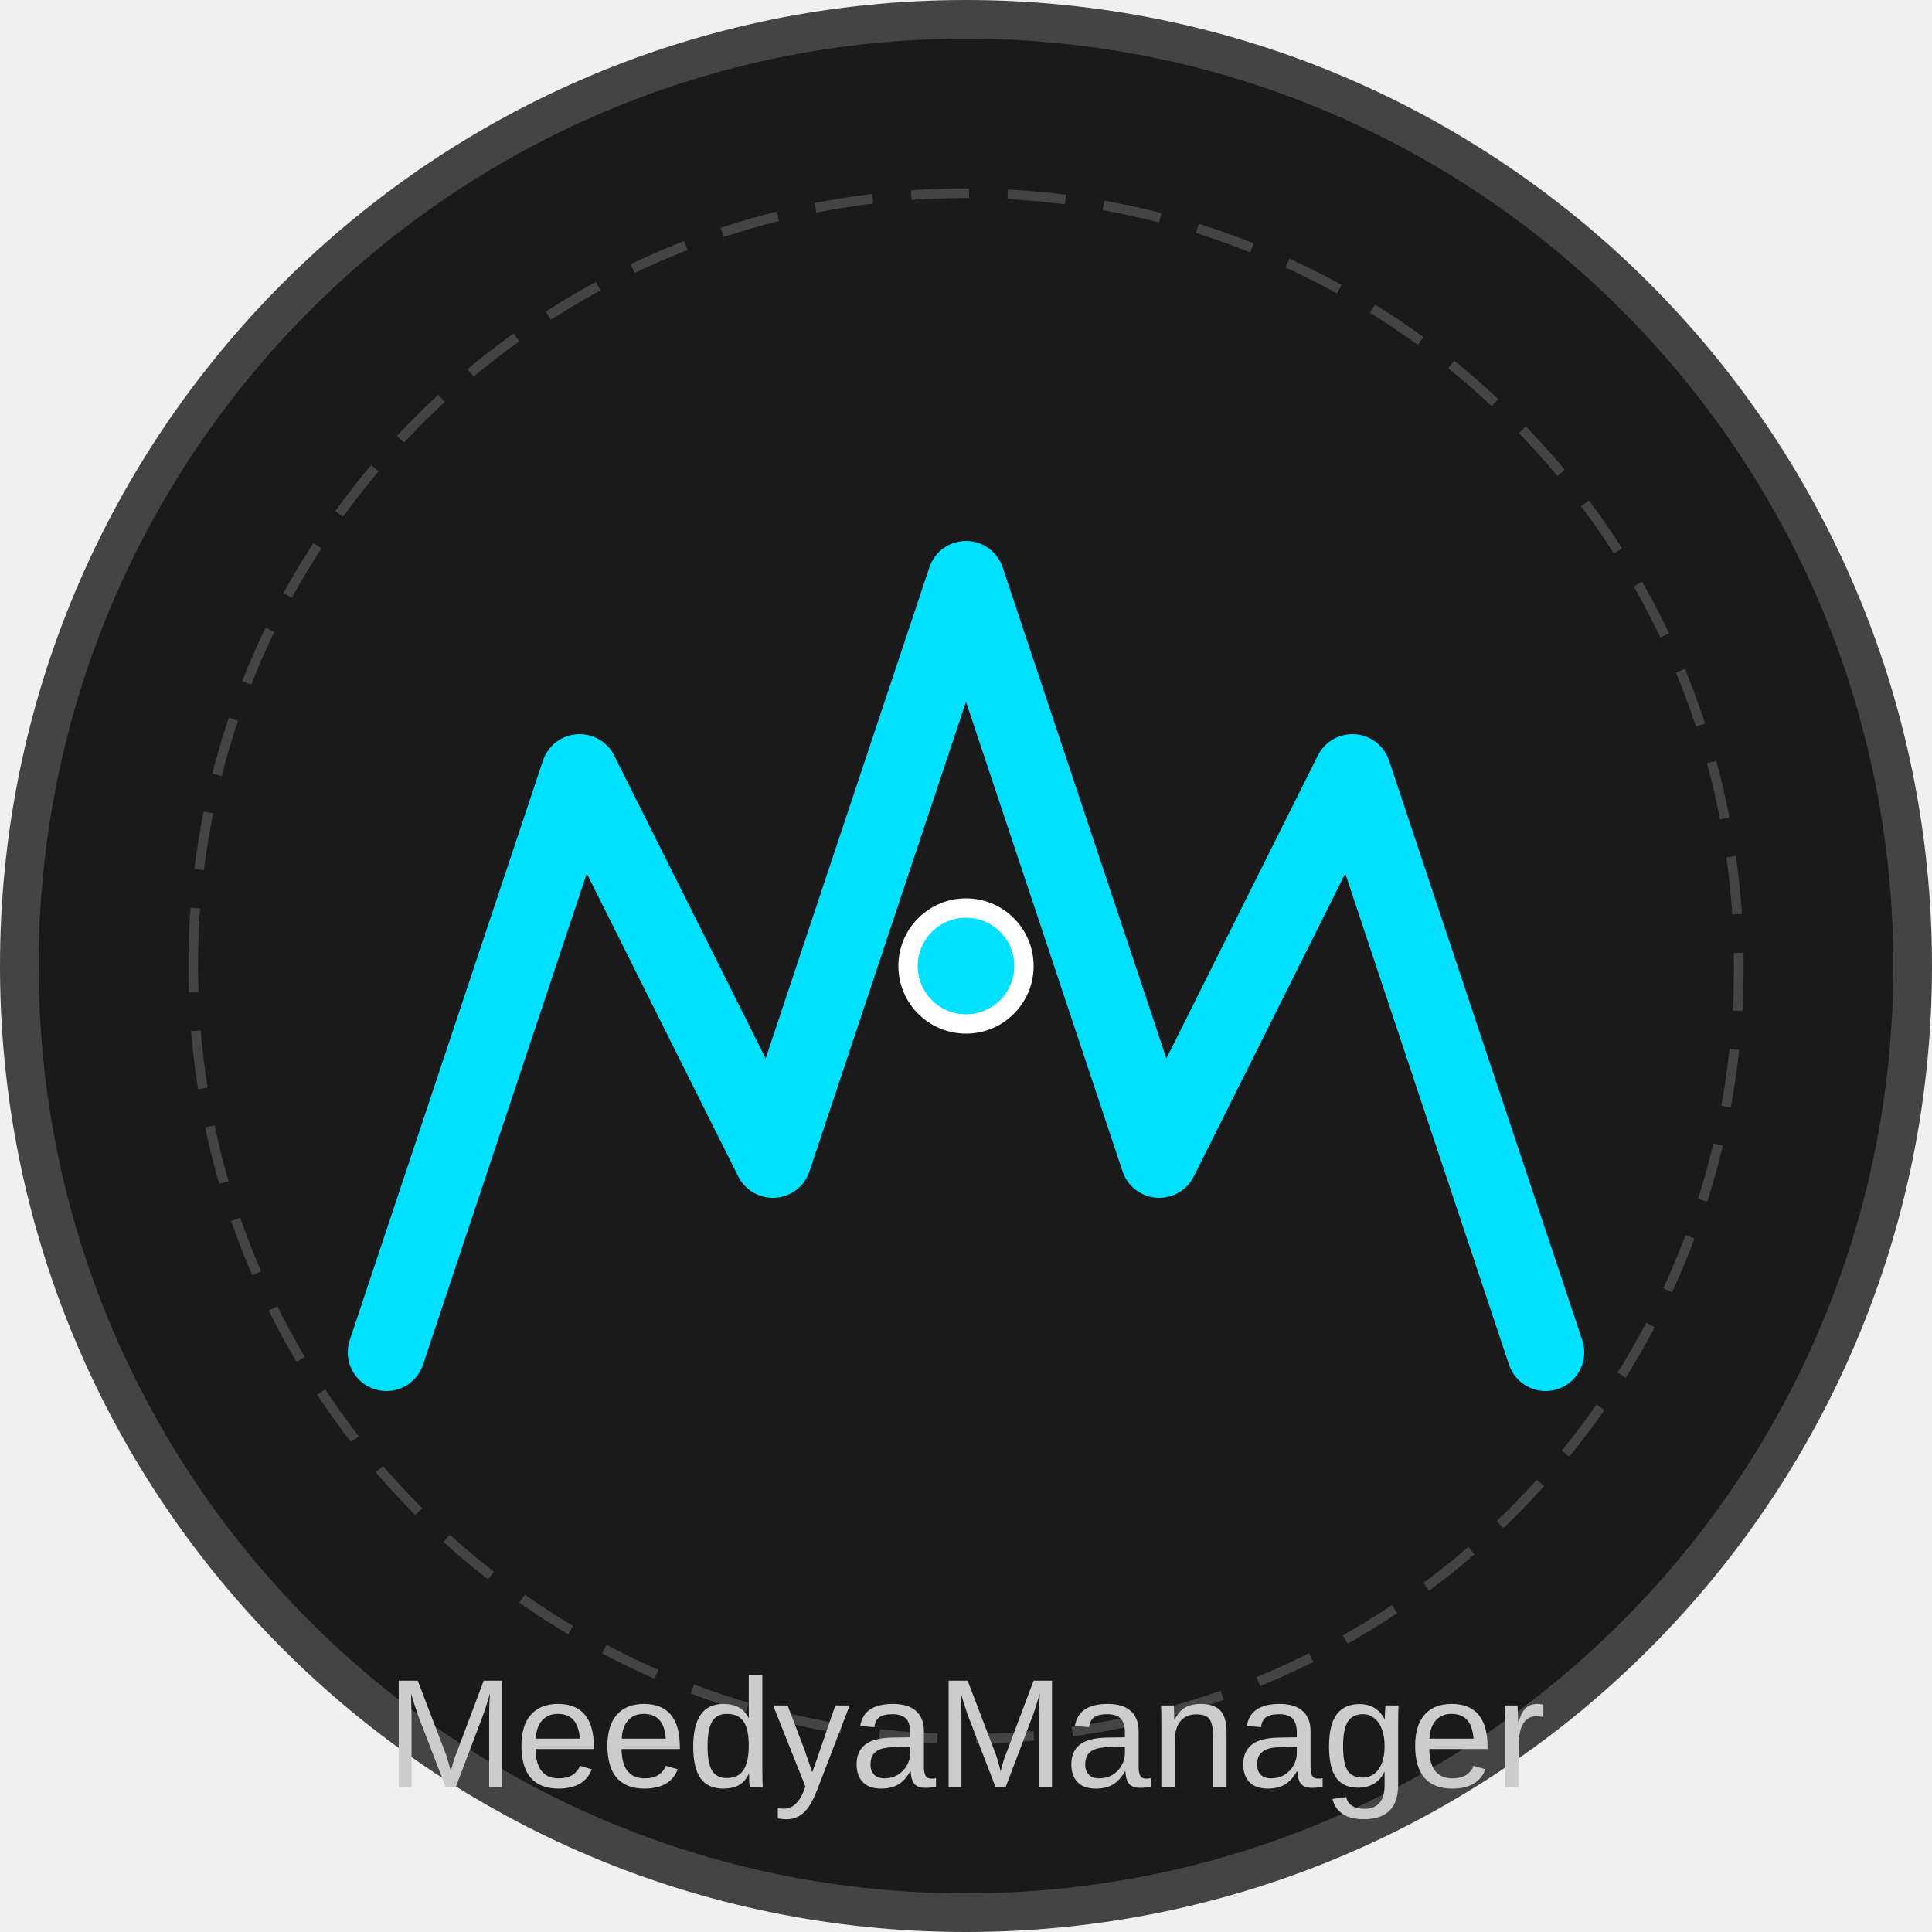
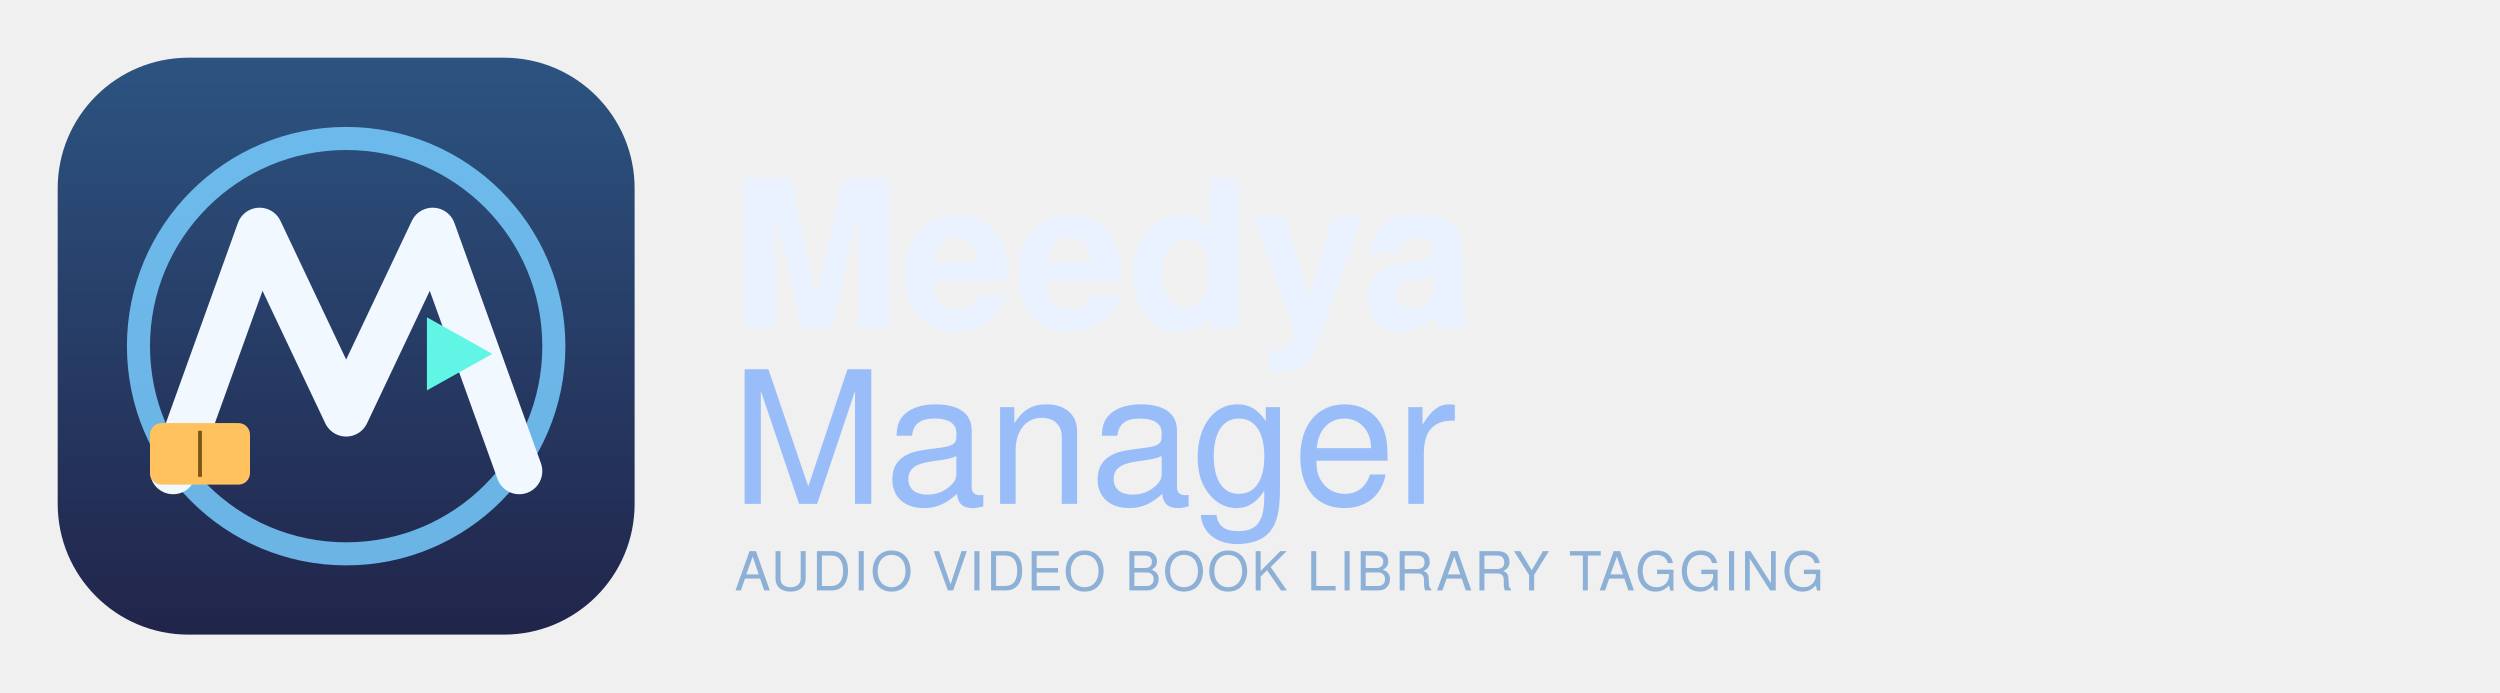
- <svg xmlns="http://www.w3.org/2000/svg" viewBox="0 0 200 200" width="200" height="200" fill="none">
-   <circle cx="100" cy="100" r="98" stroke="#444" stroke-width="4" fill="#1a1a1a" />
-   <path d="M40 140 L60 80 L80 120 L100 60 L120 120 L140 80 L160 140" stroke="#00e0ff" stroke-width="8" fill="none" stroke-linecap="round" stroke-linejoin="round" />
-   <circle cx="100" cy="100" r="6" fill="#00e0ff" stroke="#fff" stroke-width="2" />
-   <path d="M20,100 a80,80 0 1,1 160,0 a80,80 0 1,1 -160,0" stroke="#444" stroke-width="1" fill="none" stroke-dasharray="6 4" />
-   <text x="50%" y="185" text-anchor="middle" fill="#ccc" font-family="Arial, sans-serif" font-size="16">MeedyaManager</text>
+ <svg xmlns="http://www.w3.org/2000/svg" width="1300" height="360" viewBox="0 0 1300 360" fill="none" role="img" aria-label="MeedyaManager logo">
+   <defs>
+     <linearGradient id="logo-bg" x1="0" y1="0" x2="0" y2="1">
+       <stop offset="0%" stop-color="#204A7A" stop-opacity="0.94" />
+       <stop offset="100%" stop-color="#141840" stop-opacity="0.94" />
+     </linearGradient>
+   </defs>
+   <rect x="30" y="30" width="300" height="300" rx="68" fill="url(#logo-bg)" />
+   <circle cx="180" cy="180" r="108" stroke="#78CDFF" stroke-opacity="0.85" stroke-width="12" />
+   <path d="M 90 245 L 135 120 L 180 215 L 225 120 L 270 245" stroke="#F2F8FF" stroke-width="24" stroke-linecap="round" stroke-linejoin="round" />
+   <path d="M 222 165 L 256 184 L 222 203 Z" fill="#60F5E4" />
+   <rect x="78" y="220" width="52" height="32" rx="6" fill="#FFC25E" />
+   <line x1="104" y1="224" x2="104" y2="248" stroke="#7A5816" stroke-width="2" />
+   <text x="380" y="170" fill="#E9F1FF" font-size="106" font-family="Avenir Next, Segoe UI, Helvetica, Arial, sans-serif" font-weight="700">Meedya</text>
+   <text x="380" y="262" fill="#99BDF9" font-size="96" font-family="Avenir Next, Segoe UI, Helvetica, Arial, sans-serif" font-weight="500">Manager</text>
+   <text x="382" y="307" fill="#8DB0D6" font-size="28" font-family="Avenir Next, Segoe UI, Helvetica, Arial, sans-serif" font-weight="500" letter-spacing="1.2">AUDIO  VIDEO  BOOK LIBRARY TAGGING</text>
</svg>
